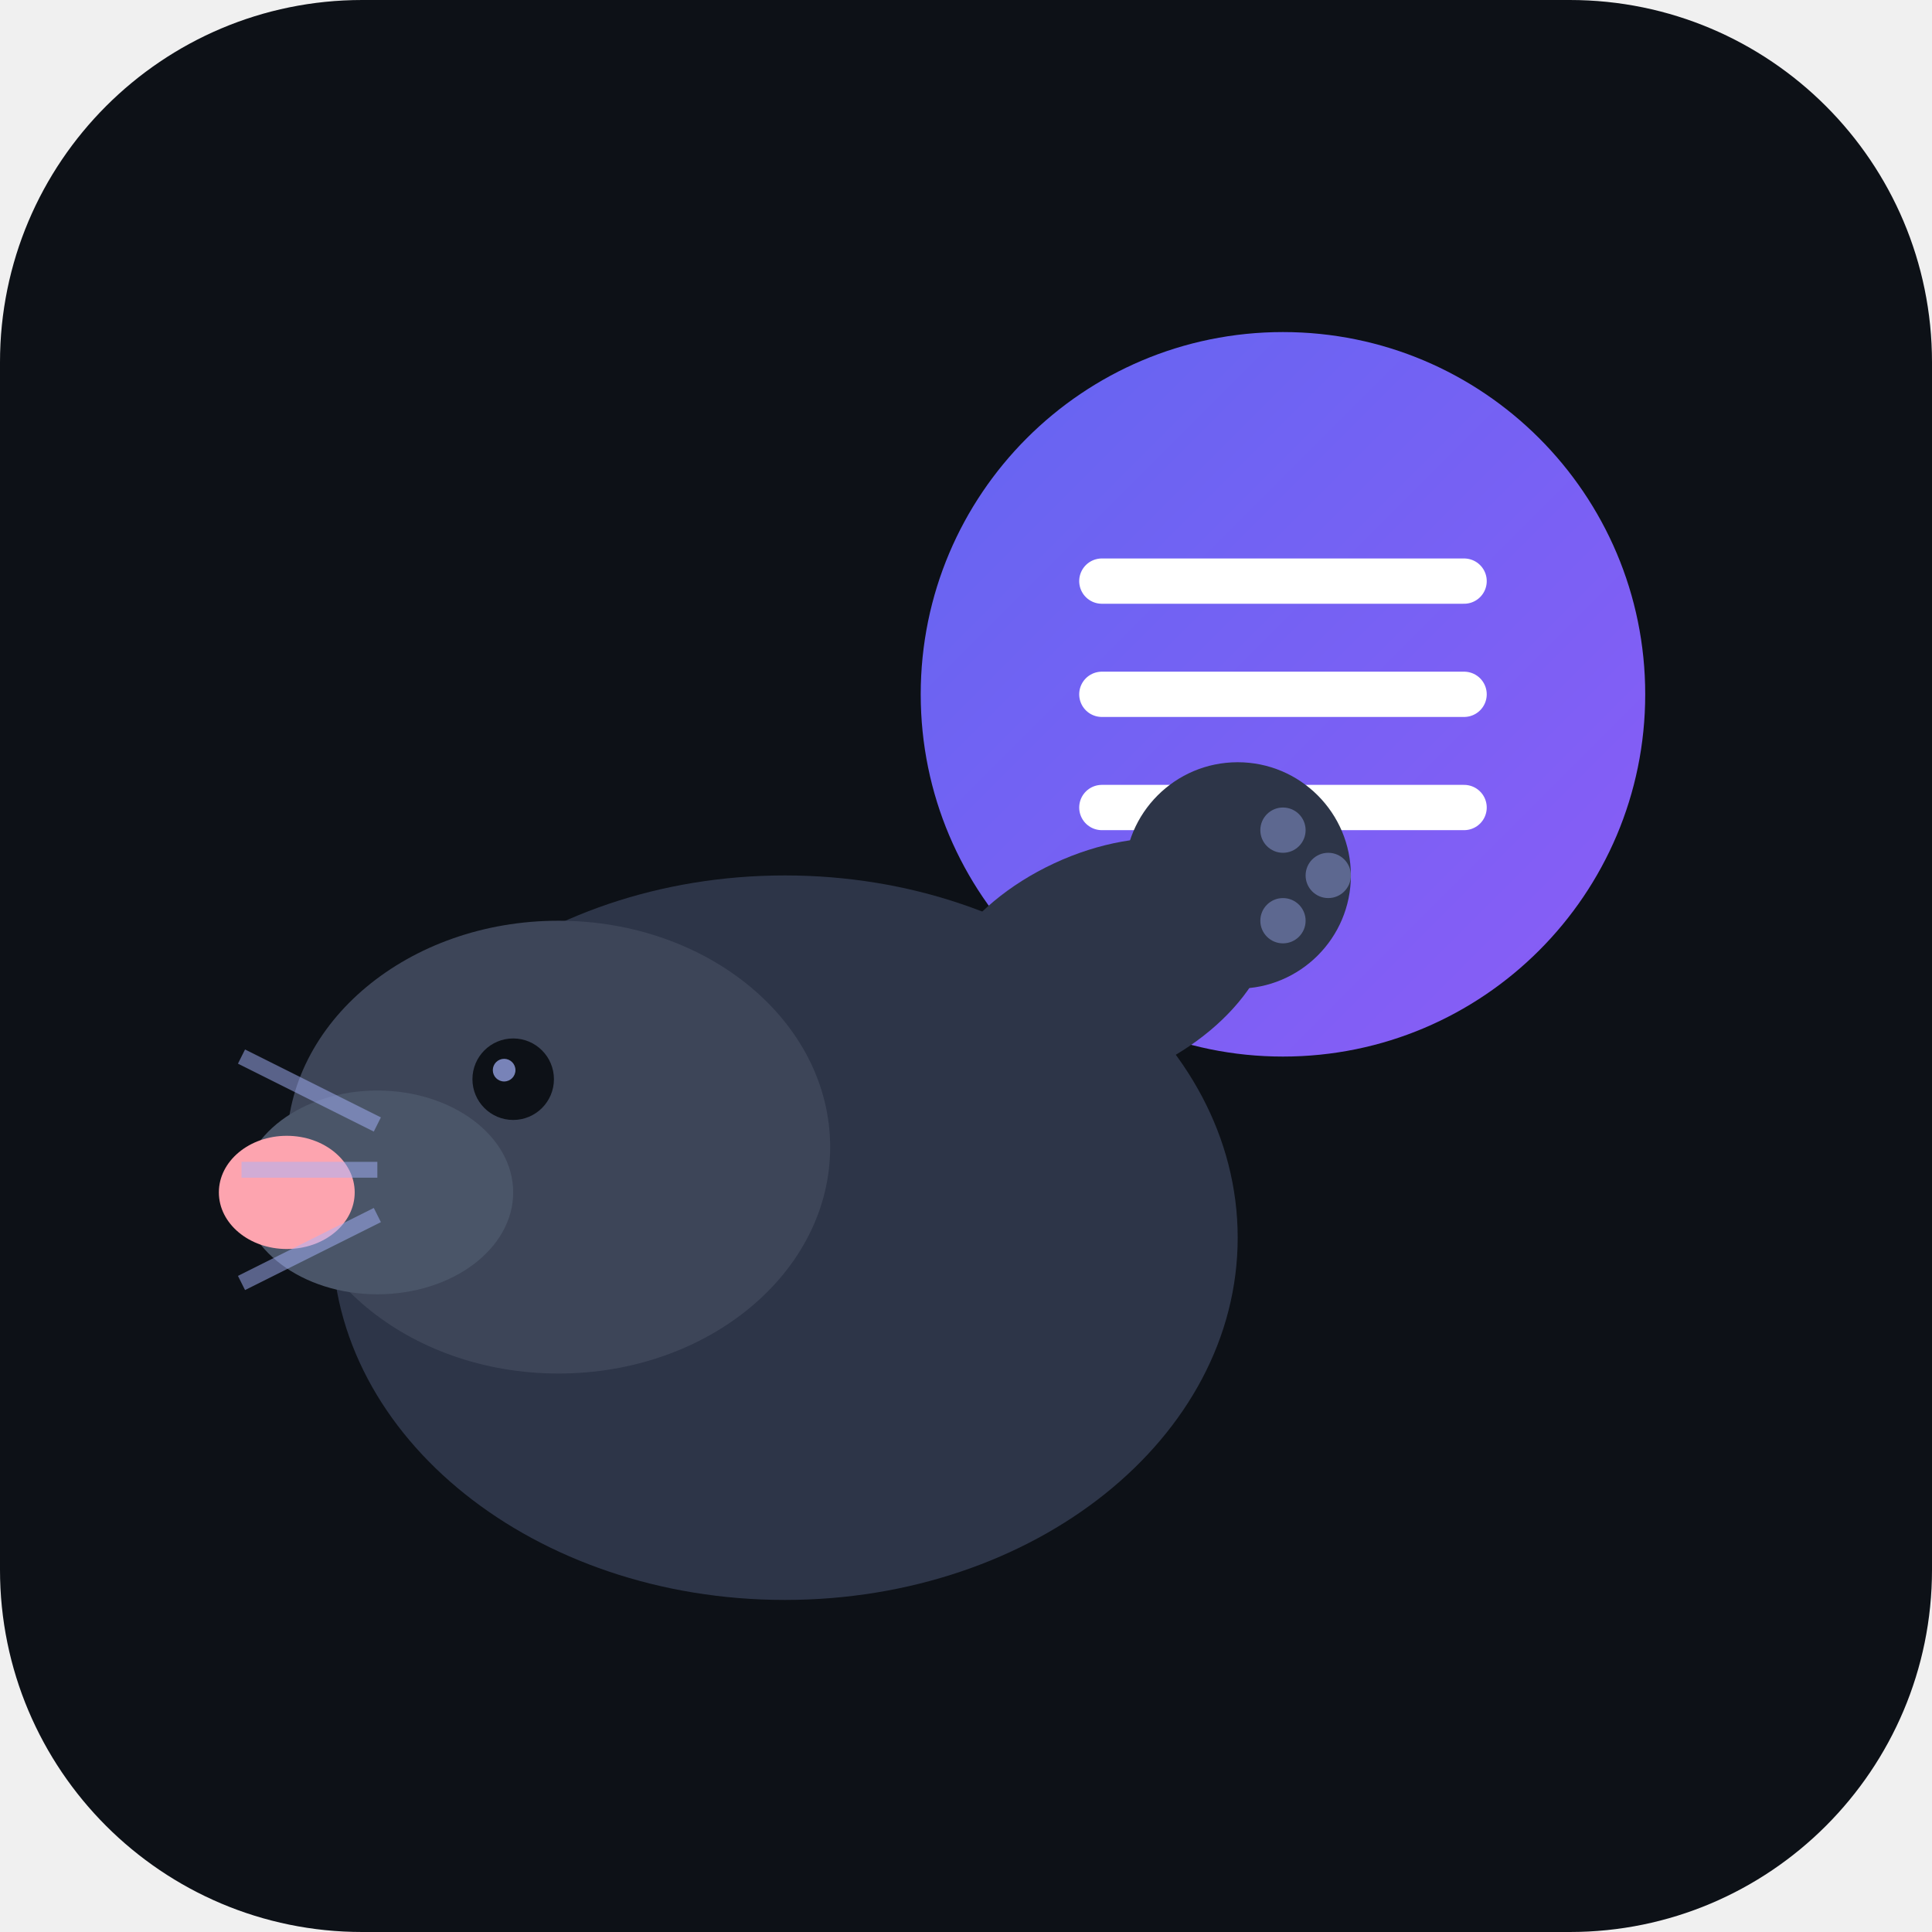
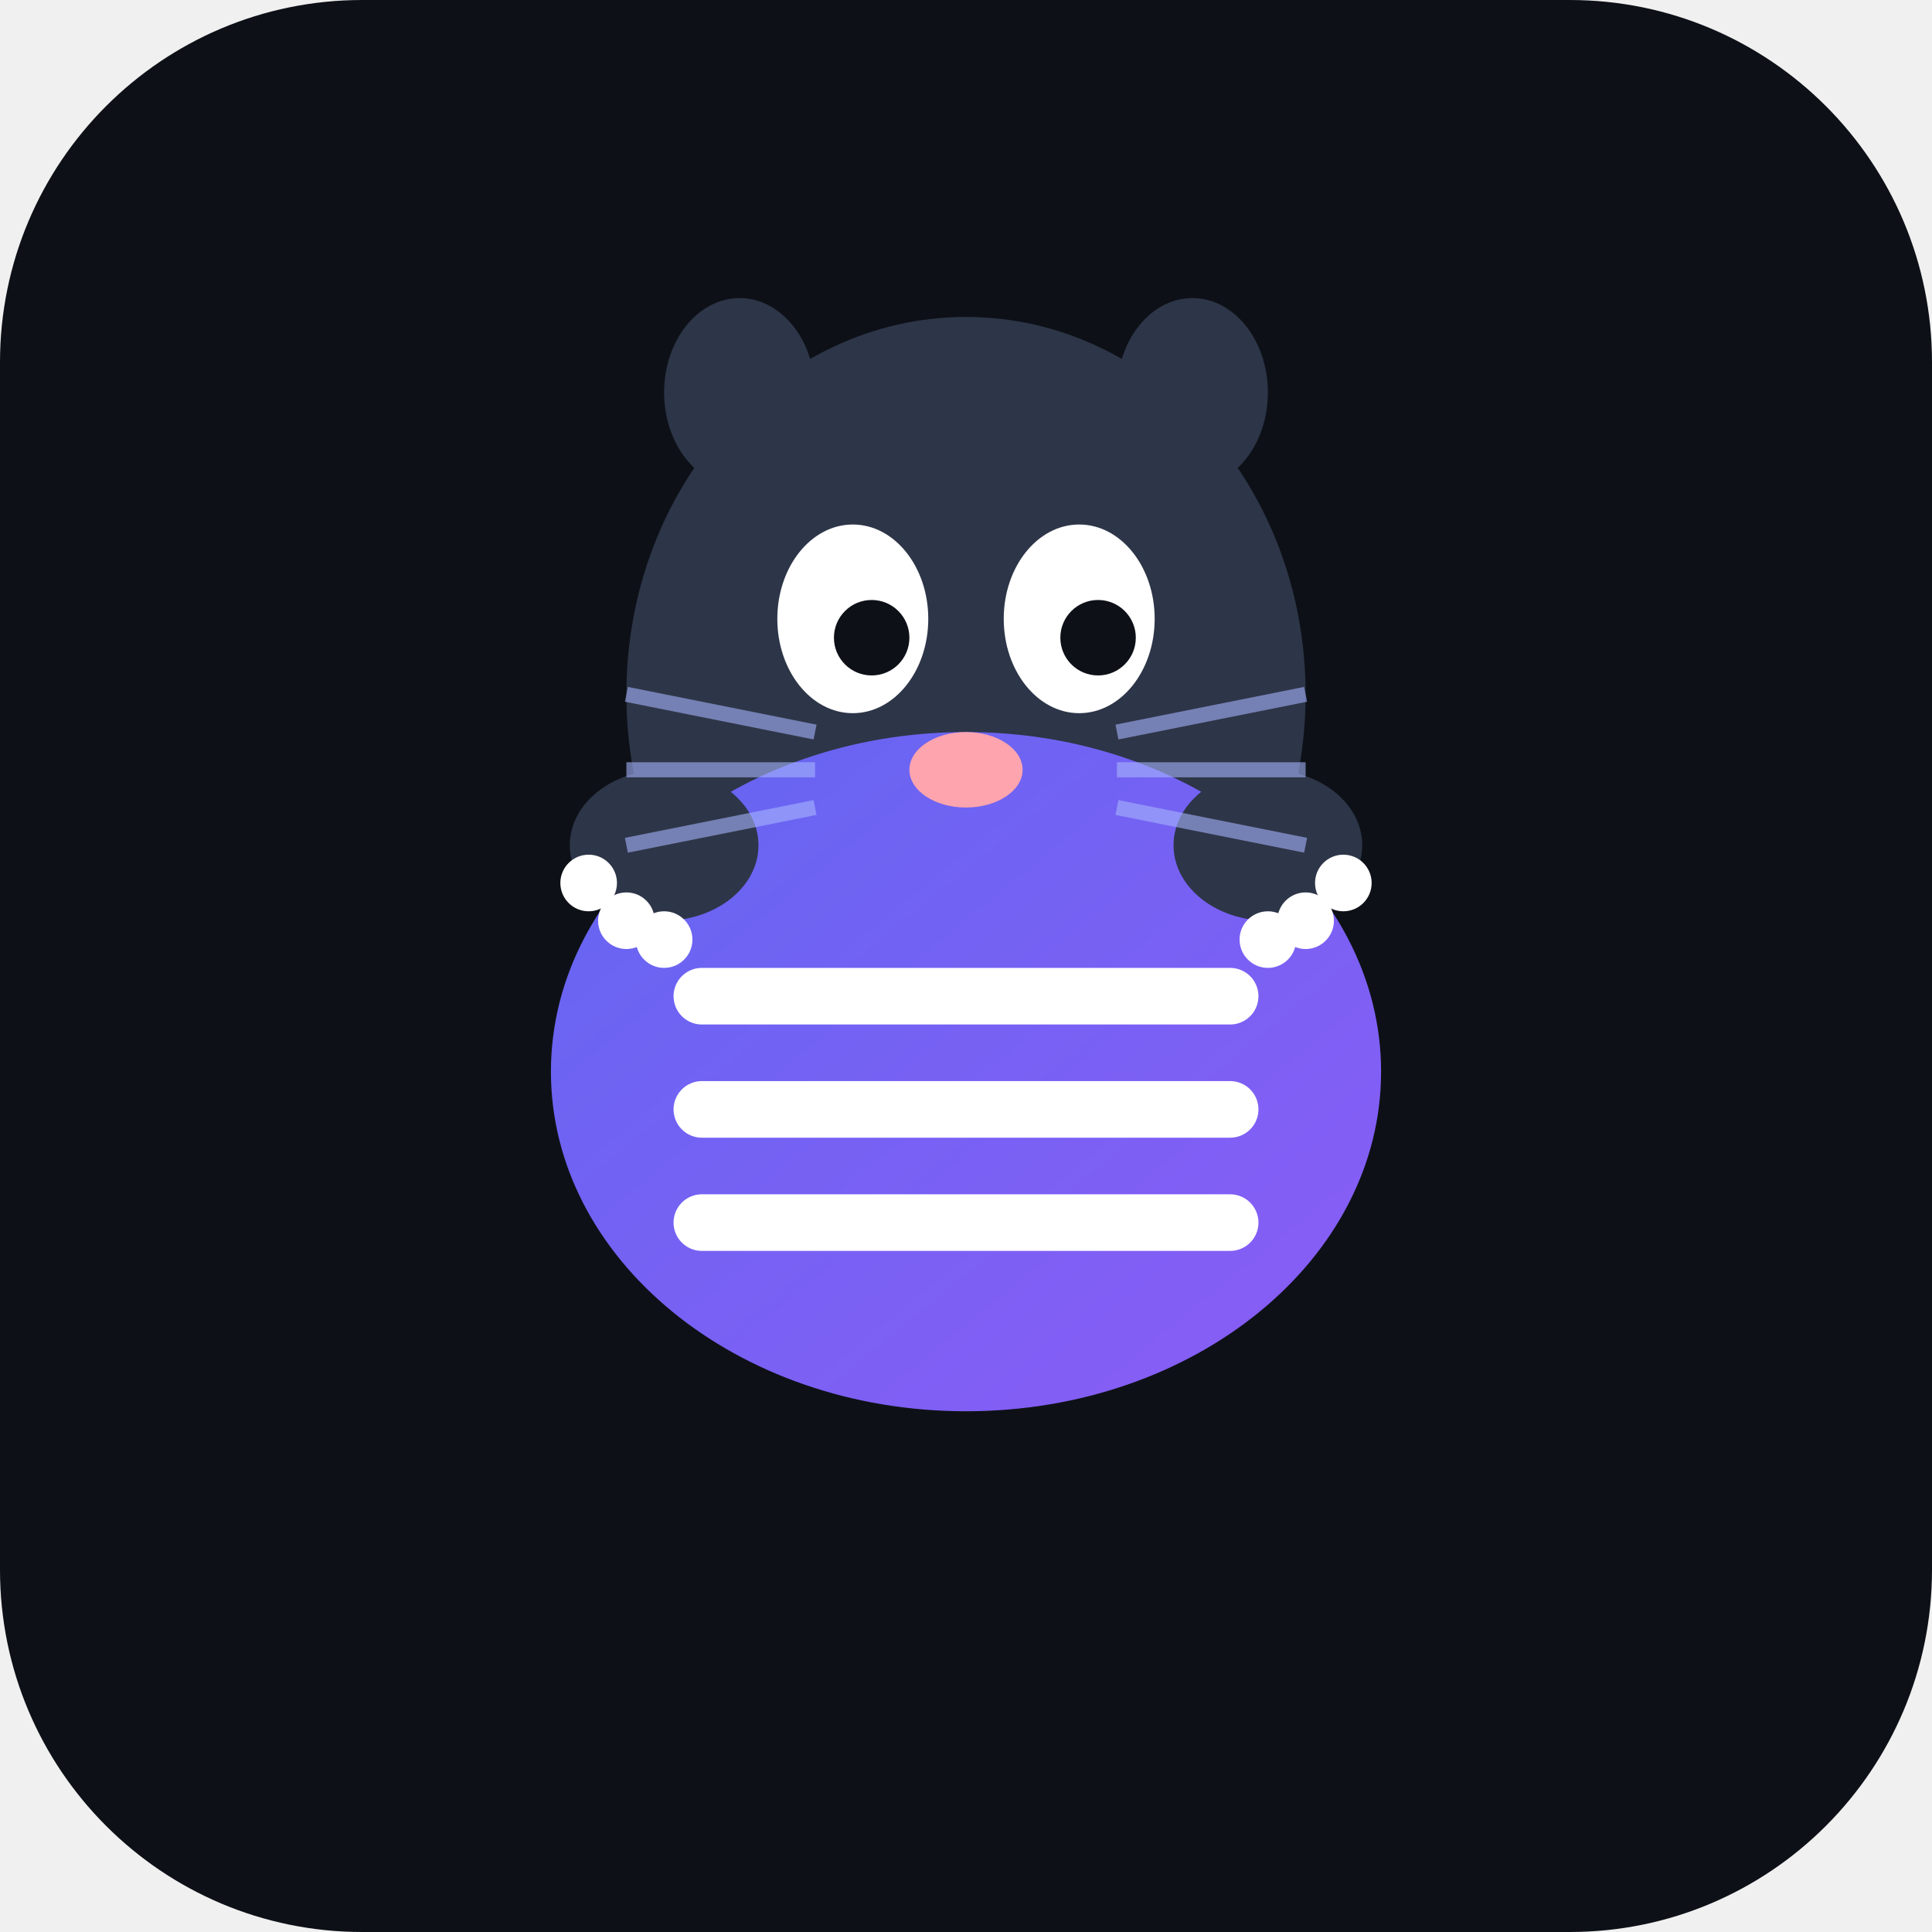
<svg xmlns="http://www.w3.org/2000/svg" viewBox="0 0 512 512" width="512" height="512">
  <defs>
    <linearGradient id="coinGrad" x1="0%" y1="0%" x2="100%" y2="100%">
      <stop offset="0%" stop-color="#6366f1" />
      <stop offset="100%" stop-color="#8b5cf6" />
    </linearGradient>
  </defs>
  <rect width="512" height="512" rx="96" fill="#0d1117" />
-   <g transform="translate(64, 64) scale(6)">
-     <circle cx="46" cy="20" r="16" fill="url(#coinGrad)" />
-     <line x1="38" y1="15" x2="54" y2="15" stroke="#ffffff" stroke-width="2" stroke-linecap="round" />
-     <line x1="38" y1="20" x2="54" y2="20" stroke="#ffffff" stroke-width="2" stroke-linecap="round" />
-     <line x1="38" y1="25" x2="54" y2="25" stroke="#ffffff" stroke-width="2" stroke-linecap="round" />
-     <ellipse cx="24" cy="44" rx="20" ry="16" fill="#2d3548" />
-     <ellipse cx="38" cy="32" rx="8" ry="5" fill="#2d3548" transform="rotate(-25 38 32)" />
-     <circle cx="44" cy="28" r="5" fill="#2d3548" />
-     <ellipse cx="14" cy="40" rx="12" ry="10" fill="#3d4558" />
-     <ellipse cx="6" cy="42" rx="6" ry="4.5" fill="#4a5568" />
-     <ellipse cx="2" cy="42" rx="3" ry="2.5" fill="#fda4af" />
-     <circle cx="12" cy="37" r="1.8" fill="#0d1117" />
-     <circle cx="11.6" cy="36.6" r="0.5" fill="#a5b4fc" opacity="0.7" />
-     <line x1="6" y1="39" x2="0" y2="36" stroke="#a5b4fc" stroke-width="0.7" opacity="0.5" />
-     <line x1="6" y1="41" x2="0" y2="41" stroke="#a5b4fc" stroke-width="0.7" opacity="0.5" />
-     <line x1="6" y1="43" x2="0" y2="46" stroke="#a5b4fc" stroke-width="0.7" opacity="0.5" />
-     <circle cx="46" cy="30" r="1" fill="#a5b4fc" opacity="0.4" />
-     <circle cx="48" cy="28" r="1" fill="#a5b4fc" opacity="0.4" />
-     <circle cx="46" cy="26" r="1" fill="#a5b4fc" opacity="0.4" />
+   <g transform="translate(96, 64) scale(5)">
+     <ellipse cx="32" cy="24" rx="18" ry="20" fill="#2d3548" />
+     <ellipse cx="20" cy="8" rx="4" ry="5" fill="#2d3548" />
+     <ellipse cx="44" cy="8" rx="4" ry="5" fill="#2d3548" />
+     <ellipse cx="32" cy="44" rx="22" ry="18" fill="url(#coinGrad)" />
+     <line x1="18" y1="40" x2="46" y2="40" stroke="#ffffff" stroke-width="3" stroke-linecap="round" />
+     <line x1="18" y1="46" x2="46" y2="46" stroke="#ffffff" stroke-width="3" stroke-linecap="round" />
+     <line x1="18" y1="52" x2="46" y2="52" stroke="#ffffff" stroke-width="3" stroke-linecap="round" />
+     <ellipse cx="16" cy="32" rx="5" ry="4" fill="#2d3548" />
+     <ellipse cx="48" cy="32" rx="5" ry="4" fill="#2d3548" />
+     <circle cx="12" cy="34" r="1.5" fill="#ffffff" />
+     <circle cx="14" cy="36" r="1.5" fill="#ffffff" />
+     <circle cx="16" cy="37" r="1.5" fill="#ffffff" />
+     <circle cx="52" cy="34" r="1.5" fill="#ffffff" />
+     <circle cx="50" cy="36" r="1.5" fill="#ffffff" />
+     <circle cx="48" cy="37" r="1.5" fill="#ffffff" />
+     <ellipse cx="26" cy="20" rx="4" ry="5" fill="#ffffff" />
+     <ellipse cx="38" cy="20" rx="4" ry="5" fill="#ffffff" />
+     <circle cx="27" cy="21" r="2" fill="#0d1117" />
+     <circle cx="39" cy="21" r="2" fill="#0d1117" />
+     <ellipse cx="32" cy="28" rx="3" ry="2" fill="#fda4af" />
+     <line x1="24" y1="26" x2="14" y2="24" stroke="#a5b4fc" stroke-width="0.8" opacity="0.6" />
+     <line x1="24" y1="28" x2="14" y2="28" stroke="#a5b4fc" stroke-width="0.8" opacity="0.6" />
+     <line x1="24" y1="30" x2="14" y2="32" stroke="#a5b4fc" stroke-width="0.8" opacity="0.6" />
+     <line x1="40" y1="26" x2="50" y2="24" stroke="#a5b4fc" stroke-width="0.8" opacity="0.6" />
+     <line x1="40" y1="28" x2="50" y2="28" stroke="#a5b4fc" stroke-width="0.8" opacity="0.6" />
+     <line x1="40" y1="30" x2="50" y2="32" stroke="#a5b4fc" stroke-width="0.8" opacity="0.6" />
  </g>
</svg>
